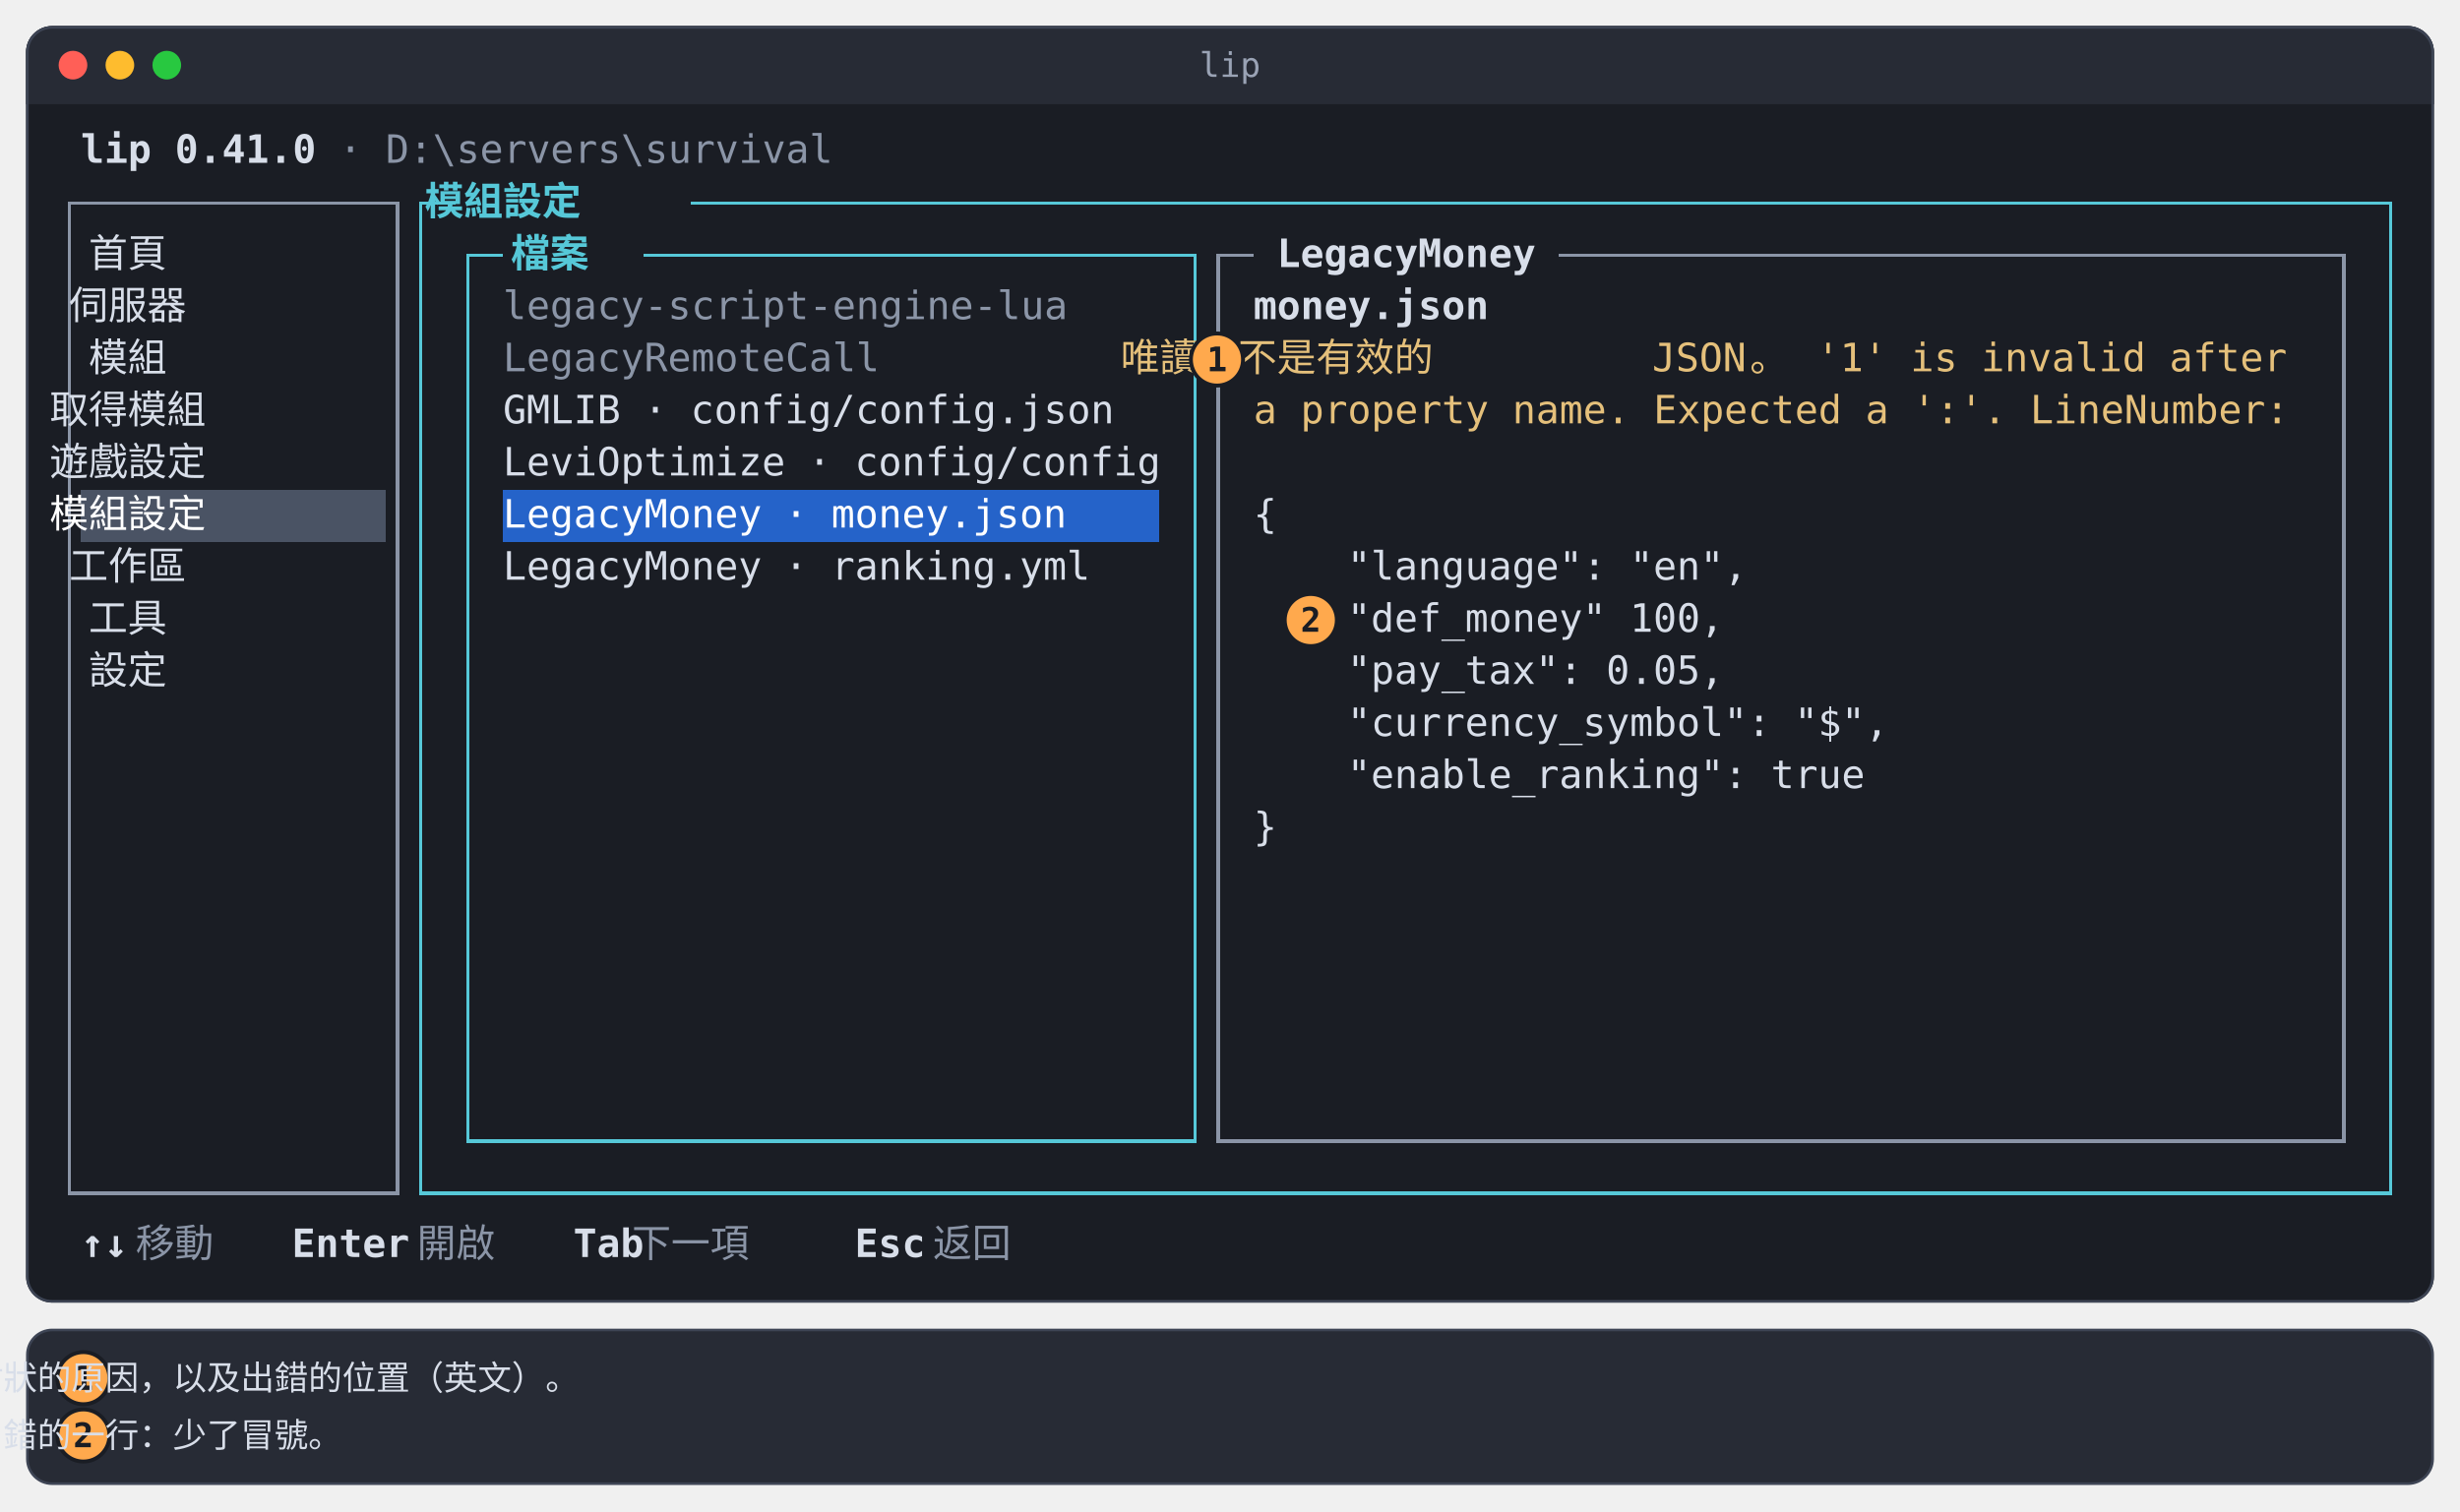
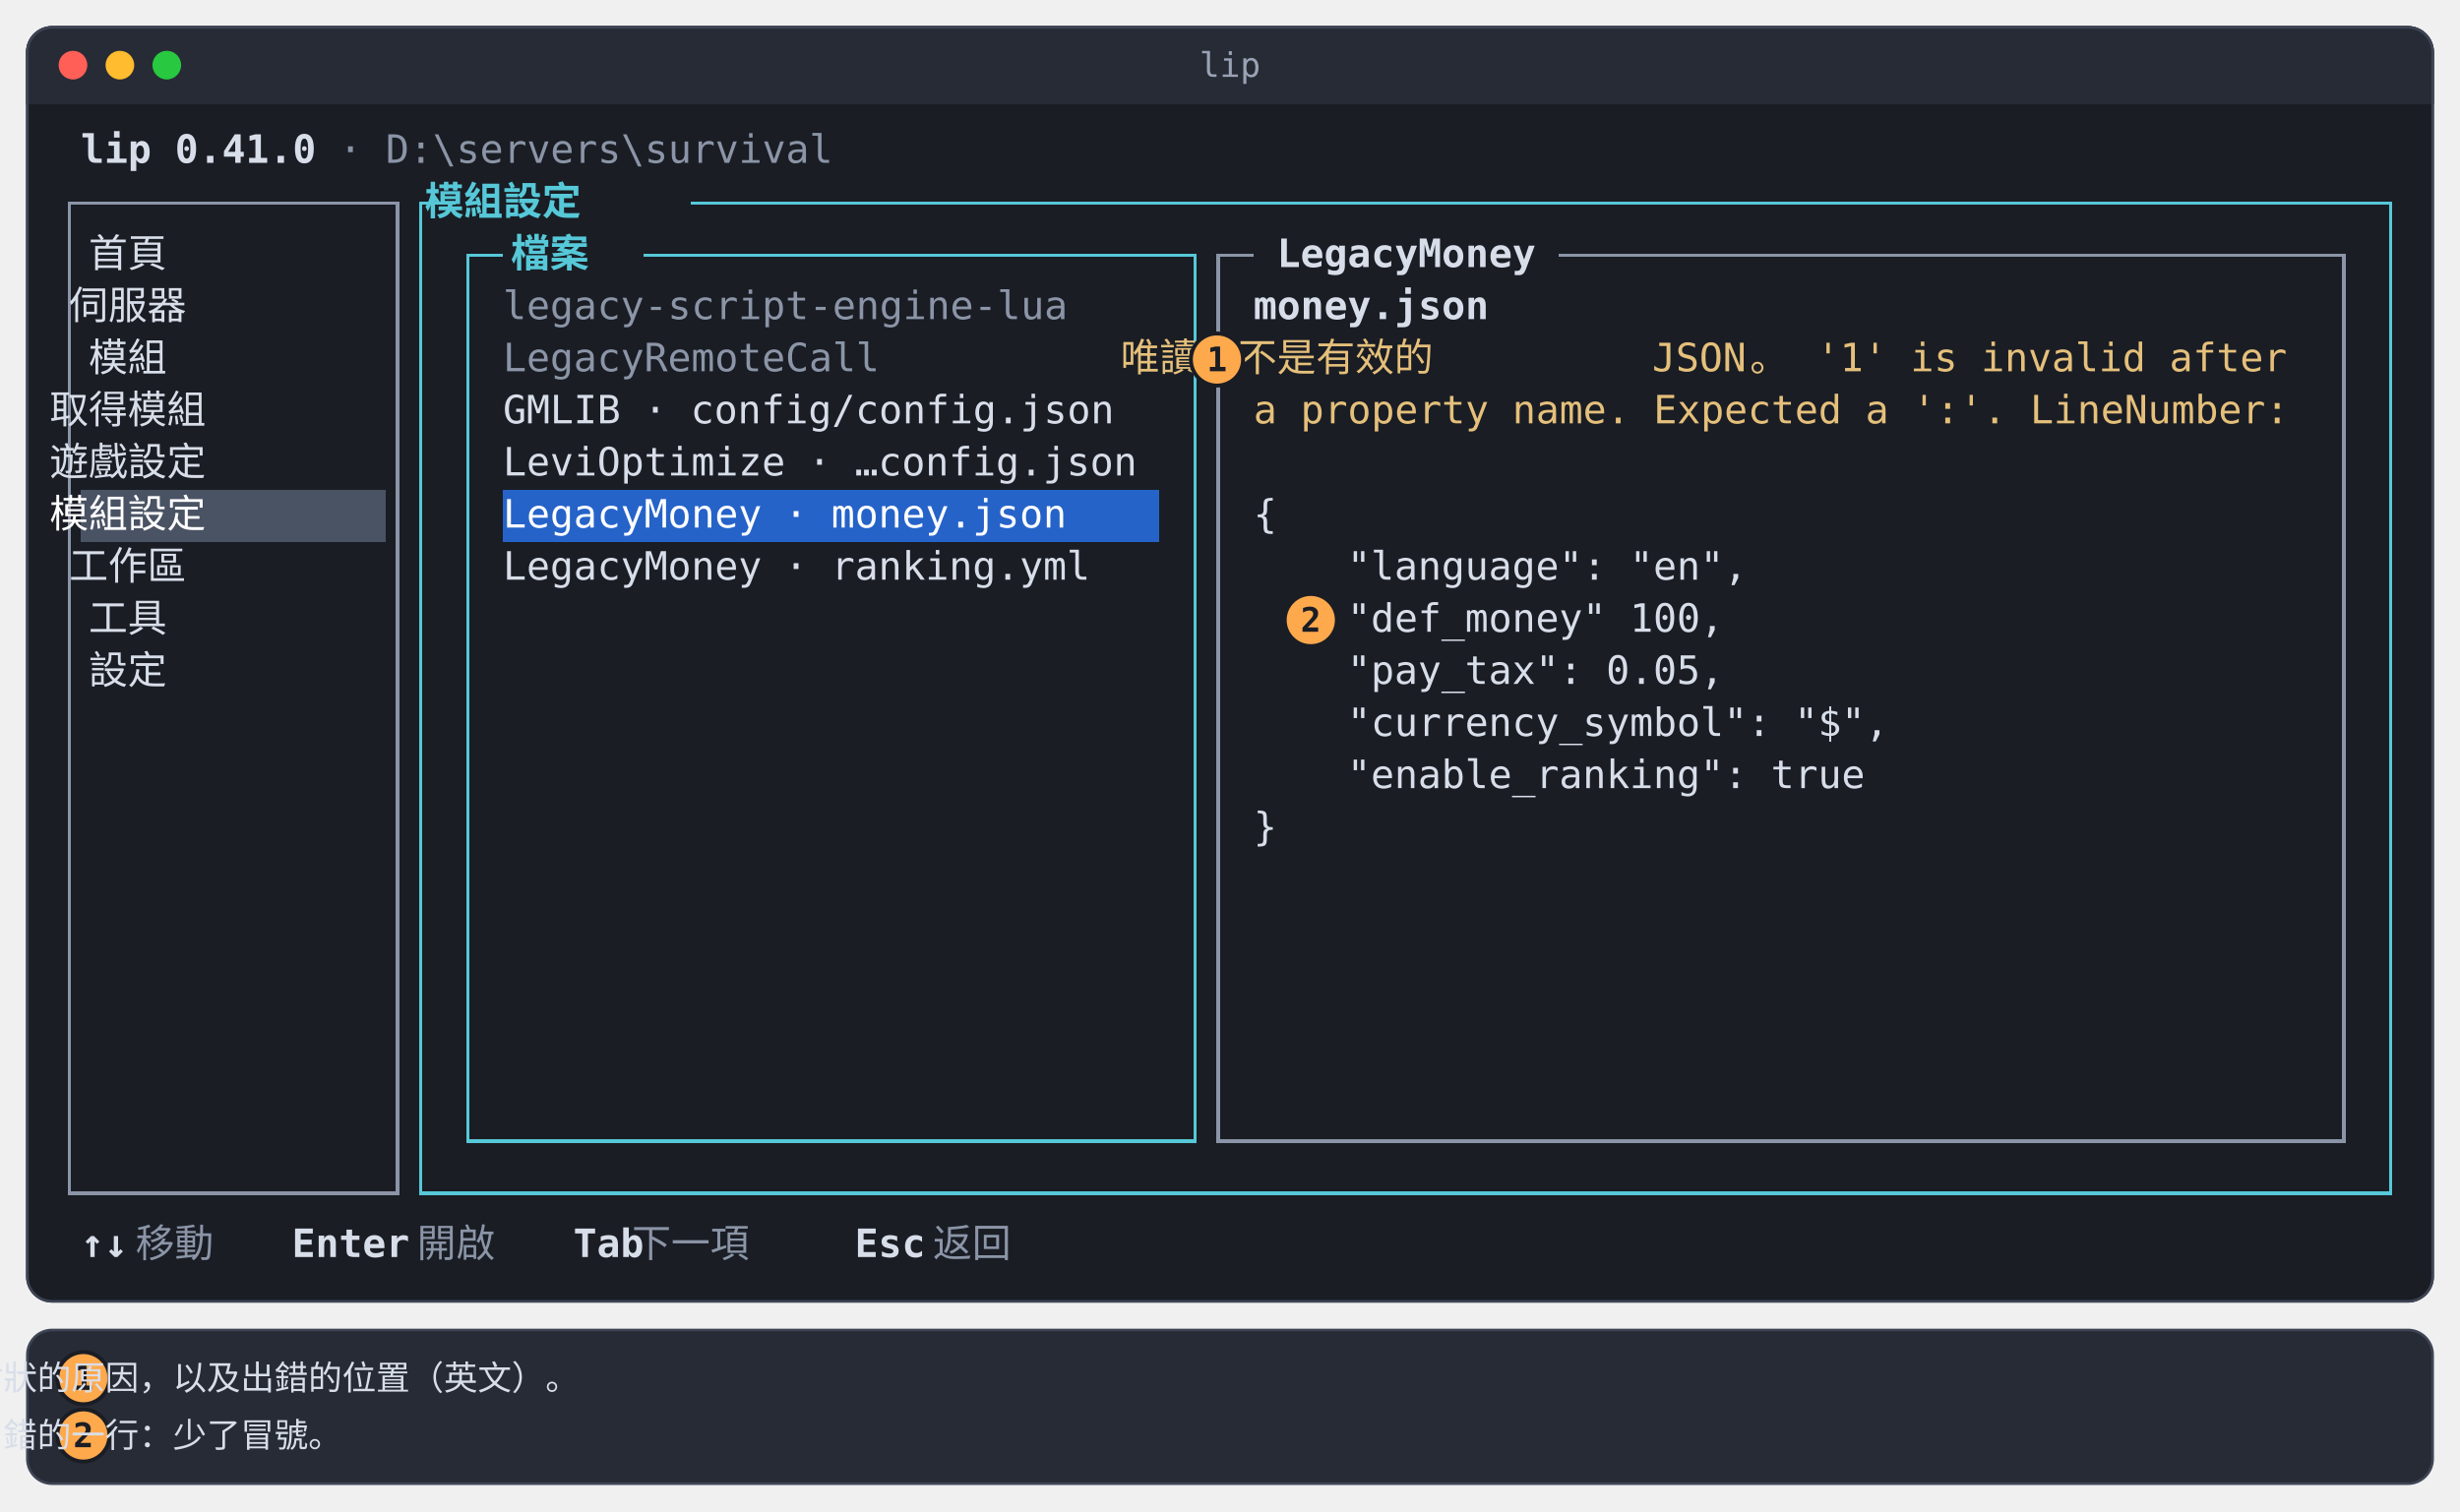
<svg xmlns="http://www.w3.org/2000/svg" width="944" height="580" viewBox="0 0 944 580" role="img" font-family="ui-monospace,'Cascadia Mono','Cascadia Code',Consolas,'SF Mono',Menlo,'DejaVu Sans Mono','Liberation Mono','Noto Sans Mono CJK SC','Sarasa Mono SC','Microsoft YaHei UI','PingFang SC','Noto Sans CJK SC',monospace" font-size="15">
  <rect x="10" y="10" width="924" height="490" rx="10" fill="#1a1d24" />
  <path d="M10 40V20a10 10 0 0 1 10 -10H924a10 10 0 0 1 10 10V40z" fill="#272b35" />
  <circle cx="28" cy="25" r="5.5" fill="#ff5f57" />
  <circle cx="46" cy="25" r="5.5" fill="#febc2e" />
  <circle cx="64" cy="25" r="5.5" fill="#28c840" />
  <text x="472" y="29.5" text-anchor="middle" font-size="13" fill="#9aa3b5">lip</text>
  <rect x="10.5" y="10.5" width="923" height="489" rx="9.5" fill="none" stroke="#3d4454" />
  <g shape-rendering="crispEdges">
    <rect x="31" y="188" width="117" height="20" fill="#4a5364" />
    <rect x="193" y="188" width="252" height="20" fill="#2563c9" />
  </g>
  <g fill="none" stroke-width="1.25" shape-rendering="crispEdges">
    <path stroke="#8b95a7" d="M25.88 78H153.13M466.88 98H481M598 98H900.13M466.88 438H900.13M25.88 458H153.13M26.5 77.38V458.63M152.5 77.38V458.63M467.5 97.38V438.63M899.5 97.38V438.63" />
    <path stroke="#56c8d8" d="M160.88 78H175M265 78H918.13M178.88 98H193M247 98H459.13M178.88 438H459.13M160.88 458H918.13M161.5 77.38V458.63M179.5 97.38V438.63M458.5 97.38V438.63M917.5 77.38V458.63" />
  </g>
  <g fill="#d8dee9">
    <text x="31" y="62.5" textLength="90" lengthAdjust="spacingAndGlyphs" font-weight="700">lip 0.41.0</text>
    <text x="134.5" y="62.5" text-anchor="middle" fill="#8b95a7">·</text>
    <text x="148" y="62.5" textLength="171" lengthAdjust="spacingAndGlyphs" fill="#8b95a7">D:\servers\survival</text>
    <text x="193 211 229 247" y="82.5" text-anchor="middle" fill="#56c8d8" font-weight="700">模組設定</text>
    <text x="49 67" y="102.5" text-anchor="middle">首頁</text>
    <text x="211 229" y="102.5" text-anchor="middle" fill="#56c8d8" font-weight="700">檔案</text>
    <text x="490" y="102.5" textLength="99" lengthAdjust="spacingAndGlyphs" font-weight="700">LegacyMoney</text>
    <text x="49 67 85" y="122.5" text-anchor="middle">伺服器</text>
    <text x="193" y="122.5" textLength="216" lengthAdjust="spacingAndGlyphs" fill="#8b95a7">legacy-script-engine-lua</text>
    <text x="481" y="122.5" textLength="90" lengthAdjust="spacingAndGlyphs" font-weight="700">money.json</text>
    <text x="49 67" y="142.5" text-anchor="middle">模組</text>
    <text x="193" y="142.5" textLength="144" lengthAdjust="spacingAndGlyphs" fill="#8b95a7">LegacyRemoteCall</text>
    <text x="490 508 526 544 562 580 598 616" y="142.5" text-anchor="middle" fill="#e5c07b">唯讀：不是有效的</text>
    <text x="634" y="142.5" textLength="36" lengthAdjust="spacingAndGlyphs" fill="#e5c07b">JSON</text>
    <text x="679" y="142.5" text-anchor="middle" fill="#e5c07b">。</text>
    <text x="697" y="142.5" textLength="180" lengthAdjust="spacingAndGlyphs" fill="#e5c07b">'1' is invalid after</text>
    <text x="49 67 85 103" y="162.5" text-anchor="middle">取得模組</text>
    <text x="193" y="162.5" textLength="45" lengthAdjust="spacingAndGlyphs">GMLIB</text>
    <text x="251.5" y="162.5" text-anchor="middle">·</text>
    <text x="265" y="162.5" textLength="162" lengthAdjust="spacingAndGlyphs">config/config.json</text>
    <text x="481" y="162.5" textLength="396" lengthAdjust="spacingAndGlyphs" fill="#e5c07b">a property name. Expected a ':'. LineNumber:</text>
    <text x="49 67 85 103" y="182.5" text-anchor="middle">遊戲設定</text>
    <text x="193" y="182.5" textLength="108" lengthAdjust="spacingAndGlyphs">LeviOptimize</text>
    <text x="314.5" y="182.5" text-anchor="middle">·</text>
-     <text x="328" y="182.5" textLength="117" lengthAdjust="spacingAndGlyphs">config/config</text>
+     <text x="332.5" y="182.5" text-anchor="middle">…</text>
+     <text x="337" y="182.5" textLength="99" lengthAdjust="spacingAndGlyphs">config.json</text>
    <text x="49 67 85 103" y="202.5" text-anchor="middle" fill="#ffffff">模組設定</text>
    <text x="193" y="202.5" textLength="99" lengthAdjust="spacingAndGlyphs" fill="#ffffff">LegacyMoney</text>
    <text x="305.5" y="202.5" text-anchor="middle" fill="#ffffff">·</text>
    <text x="319" y="202.5" textLength="90" lengthAdjust="spacingAndGlyphs" fill="#ffffff">money.json</text>
    <text x="481" y="202.5" textLength="9" lengthAdjust="spacingAndGlyphs">{</text>
    <text x="49 67 85" y="222.5" text-anchor="middle">工作區</text>
    <text x="193" y="222.5" textLength="99" lengthAdjust="spacingAndGlyphs">LegacyMoney</text>
    <text x="305.5" y="222.5" text-anchor="middle">·</text>
    <text x="319" y="222.5" textLength="99" lengthAdjust="spacingAndGlyphs">ranking.yml</text>
    <text x="517" y="222.5" textLength="153" lengthAdjust="spacingAndGlyphs">"language": "en",</text>
    <text x="49 67" y="242.5" text-anchor="middle">工具</text>
    <text x="517" y="242.5" textLength="144" lengthAdjust="spacingAndGlyphs">"def_money" 100,</text>
    <text x="49 67" y="262.5" text-anchor="middle">設定</text>
    <text x="517" y="262.5" textLength="144" lengthAdjust="spacingAndGlyphs">"pay_tax": 0.05,</text>
    <text x="517" y="282.5" textLength="207" lengthAdjust="spacingAndGlyphs">"currency_symbol": "$",</text>
    <text x="517" y="302.5" textLength="198" lengthAdjust="spacingAndGlyphs">"enable_ranking": true</text>
    <text x="481" y="322.5" textLength="9" lengthAdjust="spacingAndGlyphs">}</text>
    <text x="35.5" y="482.5" text-anchor="middle" font-weight="700">↑</text>
    <text x="44.5" y="482.5" text-anchor="middle" font-weight="700">↓</text>
    <text x="67 85" y="482.5" text-anchor="middle" fill="#8b95a7">移動</text>
    <text x="112" y="482.5" textLength="45" lengthAdjust="spacingAndGlyphs" font-weight="700">Enter</text>
    <text x="175 193" y="482.5" text-anchor="middle" fill="#8b95a7">開啟</text>
    <text x="220" y="482.5" textLength="27" lengthAdjust="spacingAndGlyphs" font-weight="700">Tab</text>
    <text x="265 283 301" y="482.5" text-anchor="middle" fill="#8b95a7">下一項</text>
    <text x="328" y="482.5" textLength="27" lengthAdjust="spacingAndGlyphs" font-weight="700">Esc</text>
    <text x="373 391" y="482.5" text-anchor="middle" fill="#8b95a7">返回</text>
  </g>
  <circle cx="467" cy="138" r="10" fill="#ffa94d" stroke="#1a1d24" stroke-width="1.5" />
  <text x="467" y="142.5" text-anchor="middle" font-size="13" font-weight="700" fill="#1a1d24">1</text>
  <circle cx="503" cy="238" r="10" fill="#ffa94d" stroke="#1a1d24" stroke-width="1.5" />
  <text x="503" y="242.5" text-anchor="middle" font-size="13" font-weight="700" fill="#1a1d24">2</text>
  <rect x="10.5" y="510.5" width="923" height="59" rx="9.5" fill="#272b35" stroke="#3d4454" />
  <circle cx="32" cy="529" r="10" fill="#ffa94d" stroke="#1a1d24" stroke-width="1.5" />
  <text x="32" y="533.5" text-anchor="middle" font-size="13" font-weight="700" fill="#1a1d24">1</text>
  <text x="59.8 75.4 91 106.6 122.2 137.8 153.4 169 184.6 200.2 215.8 231.4 247 262.6 278.2 293.8 309.4 325 340.6 356.2 371.8 387.4 403 418.6 434.2" y="533.5" text-anchor="middle" font-size="13" fill="#d8dee9">檔案不能顯示為樹狀的原因，以及出錯的位置（英文）。</text>
  <circle cx="32" cy="551" r="10" fill="#ffa94d" stroke="#1a1d24" stroke-width="1.5" />
  <text x="32" y="555.5" text-anchor="middle" font-size="13" font-weight="700" fill="#1a1d24">2</text>
  <text x="59.8 75.4 91 106.6 122.2 137.8 153.4 169 184.6 200.2 215.8" y="555.5" text-anchor="middle" font-size="13" fill="#d8dee9">出錯的一行：少了冒號。</text>
</svg>
